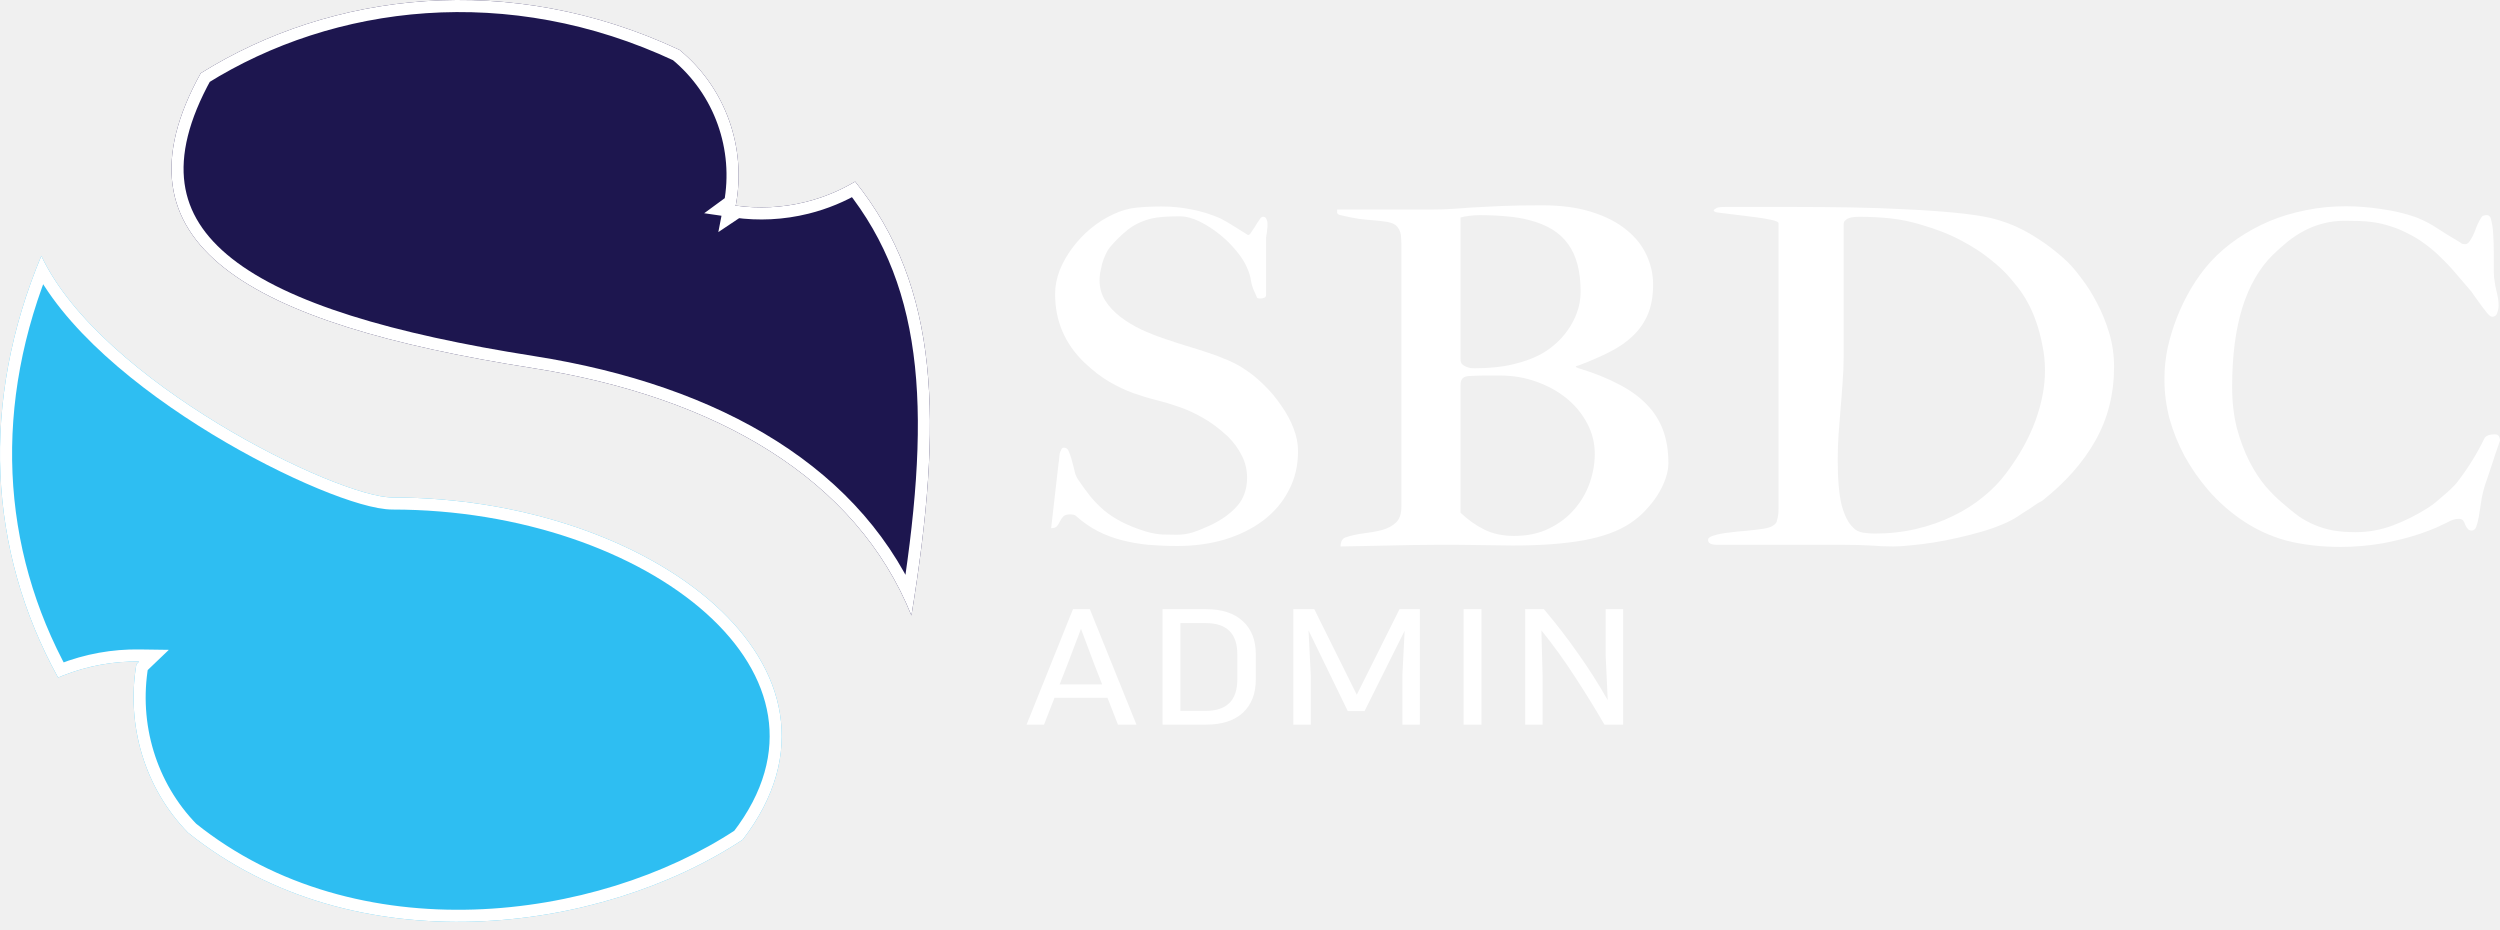
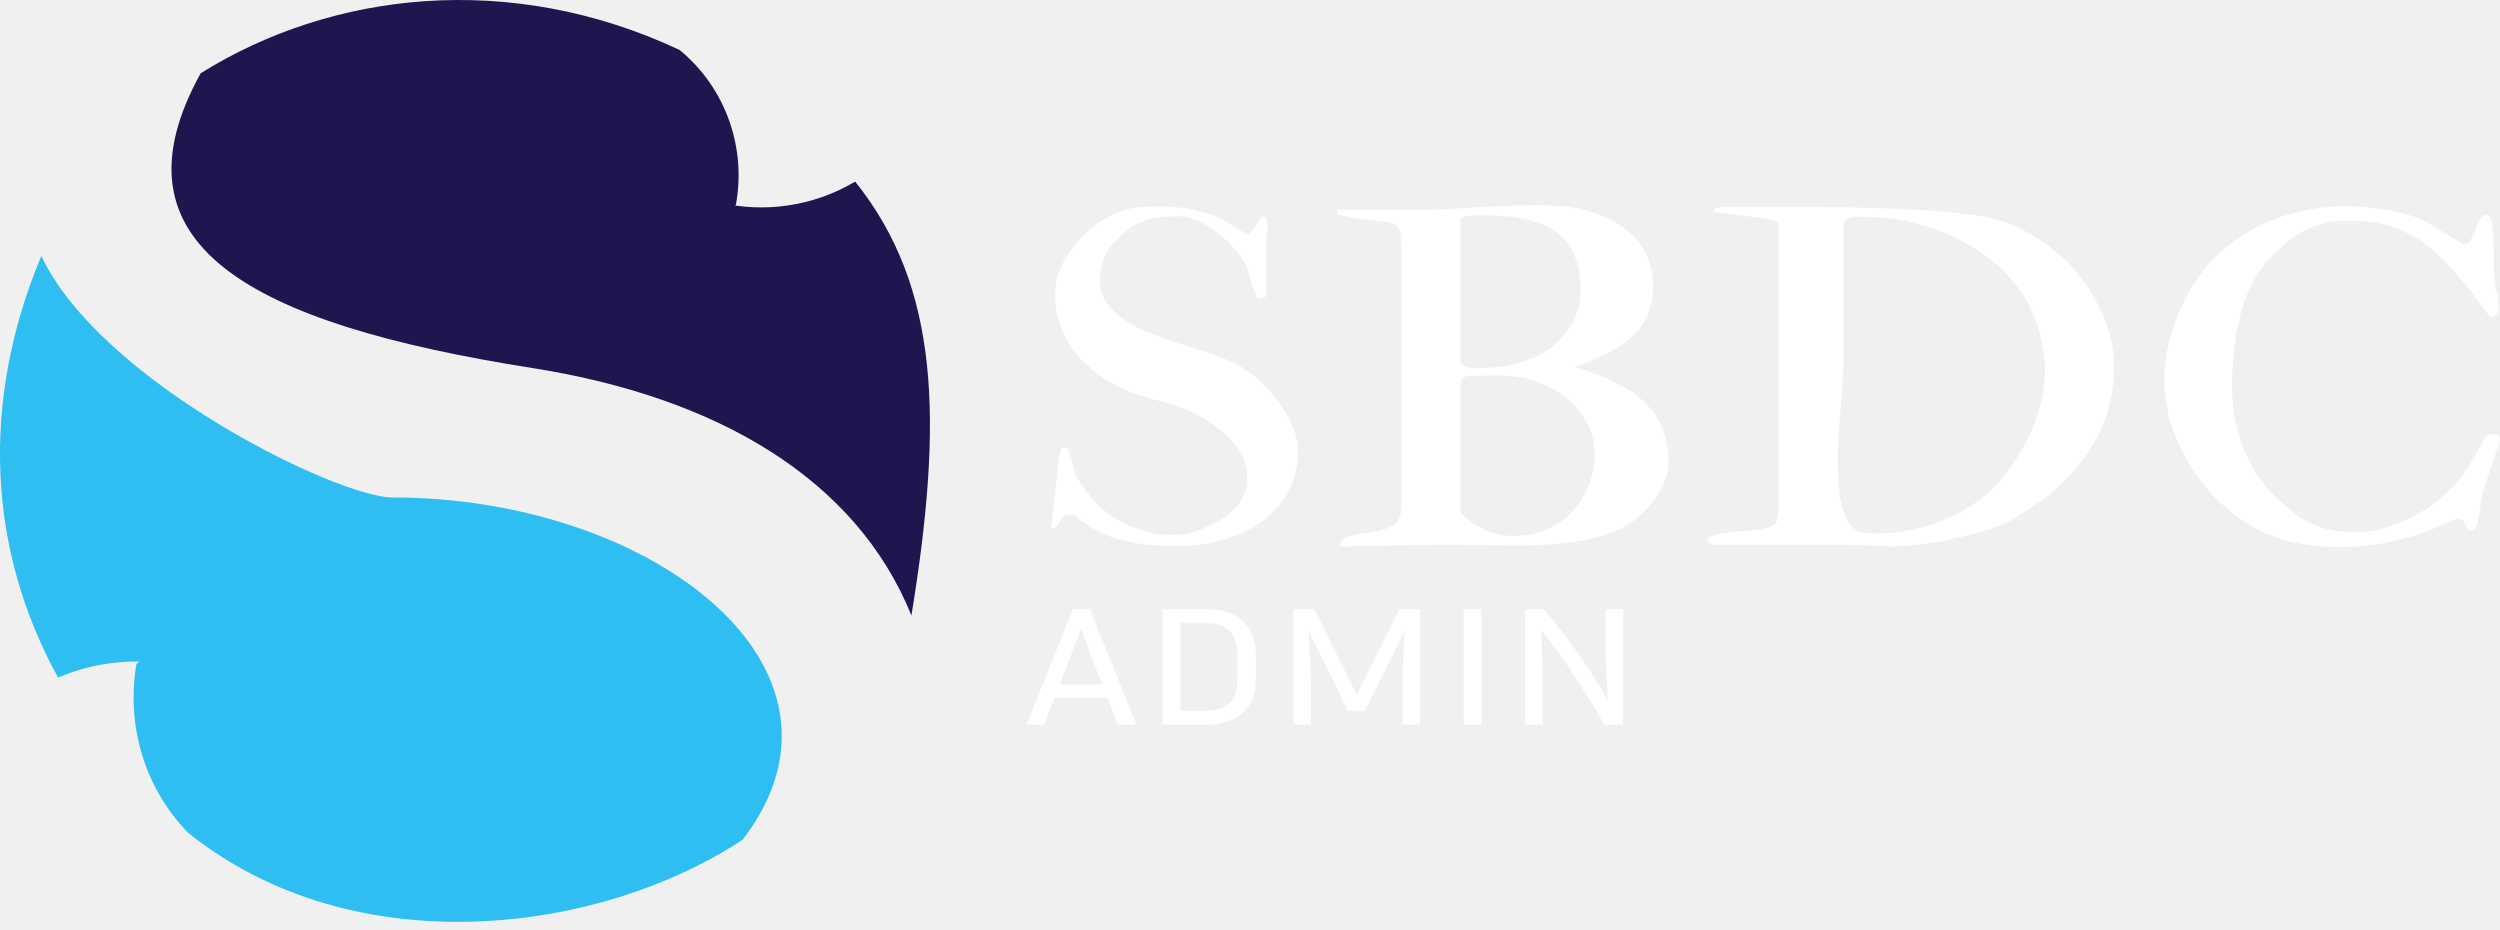
<svg xmlns="http://www.w3.org/2000/svg" width="207" height="77" viewBox="0 0 207 77" fill="none">
-   <mask id="path-1-inside-1_3602_102" fill="white">
-     <path d="M16.619 6.063C27.414 -0.682 42.198 -2.461 56.265 4.133C60.116 7.297 61.808 12.264 60.928 16.972C60.908 16.987 60.889 17.003 60.869 17.018C60.886 17.02 60.903 17.022 60.92 17.024C60.918 17.034 60.917 17.043 60.915 17.053C60.927 17.045 60.938 17.036 60.95 17.028C62.814 17.289 64.762 17.206 66.707 16.722C68.188 16.353 69.562 15.776 70.807 15.035C77.821 23.787 78.099 34.841 75.466 50.962C70.889 39.629 59.337 32.875 44.08 30.474C20.543 26.769 8.774 20.23 16.619 6.063Z" />
-   </mask>
-   <path d="M16.619 6.063C27.414 -0.682 42.198 -2.461 56.265 4.133C60.116 7.297 61.808 12.264 60.928 16.972C60.908 16.987 60.889 17.003 60.869 17.018C60.886 17.02 60.903 17.022 60.92 17.024C60.918 17.034 60.917 17.043 60.915 17.053C60.927 17.045 60.938 17.036 60.95 17.028C62.814 17.289 64.762 17.206 66.707 16.722C68.188 16.353 69.562 15.776 70.807 15.035C77.821 23.787 78.099 34.841 75.466 50.962C70.889 39.629 59.337 32.875 44.08 30.474C20.543 26.769 8.774 20.23 16.619 6.063Z" fill="#1D164F" />
-   <path d="M16.619 6.063L16.089 5.215L15.869 5.353L15.744 5.579L16.619 6.063ZM56.265 4.133L56.9 3.36L56.803 3.281L56.69 3.227L56.265 4.133ZM60.928 16.972L61.524 17.775L61.839 17.541L61.911 17.155L60.928 16.972ZM60.869 17.018L60.278 16.211L58.306 17.656L60.725 18.007L60.869 17.018ZM60.92 17.024L61.902 17.212L62.099 16.181L61.06 16.034L60.92 17.024ZM60.915 17.053L59.933 16.863L59.478 19.217L61.471 17.884L60.915 17.053ZM60.95 17.028L61.088 16.038L60.709 15.985L60.391 16.199L60.95 17.028ZM66.707 16.722L66.948 17.692L66.948 17.692L66.707 16.722ZM70.807 15.035L71.588 14.41L71.044 13.731L70.296 14.176L70.807 15.035ZM75.466 50.962L74.538 51.336L75.876 54.65L76.453 51.123L75.466 50.962ZM44.08 30.474L43.924 31.462H43.924L44.08 30.474ZM16.619 6.063L17.149 6.912C27.666 0.339 42.092 -1.407 55.841 5.038L56.265 4.133L56.69 3.227C42.304 -3.516 27.161 -1.704 16.089 5.215L16.619 6.063ZM56.265 4.133L55.63 4.905C59.192 7.832 60.76 12.429 59.946 16.788L60.928 16.972L61.911 17.155C62.857 12.098 61.04 6.762 56.9 3.36L56.265 4.133ZM60.928 16.972L60.333 16.168C60.32 16.178 60.309 16.187 60.3 16.193C60.292 16.2 60.284 16.206 60.28 16.209C60.269 16.218 60.272 16.215 60.278 16.211L60.869 17.018L61.46 17.824C61.486 17.805 61.509 17.787 61.517 17.78C61.53 17.77 61.528 17.772 61.524 17.775L60.928 16.972ZM60.869 17.018L60.725 18.007C60.742 18.01 60.757 18.012 60.765 18.013C60.775 18.014 60.778 18.014 60.779 18.015L60.92 17.024L61.06 16.034C61.045 16.032 61.03 16.03 61.023 16.029C61.019 16.029 61.017 16.029 61.015 16.028C61.013 16.028 61.012 16.028 61.013 16.028L60.869 17.018ZM60.92 17.024L59.937 16.837C59.935 16.848 59.934 16.858 59.932 16.864C59.931 16.871 59.93 16.876 59.93 16.878C59.93 16.881 59.93 16.88 59.93 16.878C59.931 16.875 59.932 16.87 59.933 16.863L60.915 17.053L61.897 17.242C61.899 17.231 61.901 17.221 61.902 17.214C61.903 17.207 61.904 17.201 61.904 17.199C61.905 17.196 61.905 17.197 61.904 17.198C61.904 17.2 61.903 17.205 61.902 17.212L60.92 17.024ZM60.915 17.053L61.471 17.884C61.48 17.878 61.489 17.872 61.495 17.867C61.501 17.863 61.506 17.859 61.509 17.857C61.511 17.856 61.512 17.856 61.513 17.855C61.513 17.855 61.513 17.855 61.514 17.854C61.514 17.854 61.514 17.854 61.514 17.854C61.514 17.854 61.513 17.855 61.512 17.855C61.512 17.856 61.51 17.857 61.509 17.858L60.95 17.028L60.391 16.199C60.382 16.205 60.374 16.21 60.368 16.215C60.363 16.218 60.358 16.222 60.355 16.224C60.352 16.226 60.352 16.226 60.352 16.226C60.353 16.226 60.355 16.224 60.359 16.222L60.915 17.053ZM60.95 17.028L60.812 18.019C62.799 18.296 64.877 18.208 66.948 17.692L66.707 16.722L66.465 15.751C64.648 16.204 62.828 16.281 61.088 16.038L60.95 17.028ZM66.707 16.722L66.948 17.692C68.527 17.299 69.992 16.684 71.319 15.895L70.807 15.035L70.296 14.176C69.133 14.868 67.85 15.406 66.465 15.751L66.707 16.722ZM70.807 15.035L70.027 15.661C76.749 24.049 77.108 34.704 74.479 50.801L75.466 50.962L76.453 51.123C79.09 34.979 78.894 23.526 71.588 14.41L70.807 15.035ZM75.466 50.962L76.393 50.587C71.629 38.792 59.664 31.914 44.235 29.486L44.08 30.474L43.924 31.462C59.01 33.836 70.148 40.465 74.538 51.336L75.466 50.962ZM44.08 30.474L44.235 29.486C32.463 27.633 23.878 25.097 19.201 21.407C16.9 19.592 15.605 17.545 15.281 15.196C14.953 12.822 15.593 9.98 17.494 6.548L16.619 6.063L15.744 5.579C13.722 9.231 12.892 12.518 13.3 15.47C13.711 18.448 15.359 20.923 17.962 22.977C23.091 27.024 32.16 29.61 43.924 31.462L44.08 30.474Z" fill="white" mask="url(#path-1-inside-1_3602_102)" />
-   <mask id="path-3-inside-2_3602_102" fill="white">
-     <path d="M3.421 21.189C8.315 31.601 27.928 41.19 32.506 41.191C53.999 41.192 72.391 55.359 61.494 69.525C49.686 77.327 29.349 80.005 15.567 68.944C11.98 65.264 10.434 60.047 11.294 54.998C11.369 54.923 11.444 54.847 11.521 54.773C9.436 54.745 7.305 55.112 5.236 55.925C5.092 55.981 4.949 56.039 4.808 56.1C-1 45.563 -1.648 33.302 3.421 21.189Z" />
-   </mask>
-   <path d="M3.421 21.189C8.315 31.601 27.928 41.19 32.506 41.191C53.999 41.192 72.391 55.359 61.494 69.525C49.686 77.327 29.349 80.005 15.567 68.944C11.98 65.264 10.434 60.047 11.294 54.998C11.369 54.923 11.444 54.847 11.521 54.773C9.436 54.745 7.305 55.112 5.236 55.925C5.092 55.981 4.949 56.039 4.808 56.1C-1 45.563 -1.648 33.302 3.421 21.189Z" fill="#2EBEF2" />
-   <path d="M3.421 21.189L4.326 20.763L3.368 18.725L2.498 20.802L3.421 21.189ZM32.506 41.191L32.506 42.191H32.506L32.506 41.191ZM61.494 69.525L62.045 70.36L62.185 70.268L62.287 70.135L61.494 69.525ZM15.567 68.944L14.851 69.642L14.894 69.686L14.941 69.724L15.567 68.944ZM11.294 54.998L10.589 54.289L10.362 54.514L10.308 54.83L11.294 54.998ZM11.521 54.773L12.213 55.496L13.979 53.807L11.535 53.773L11.521 54.773ZM5.236 55.925L4.871 54.994L4.871 54.994L5.236 55.925ZM4.808 56.1L3.932 56.582L4.368 57.373L5.199 57.02L4.808 56.1ZM3.421 21.189L2.516 21.614C5.096 27.104 11.447 32.233 17.562 35.949C20.647 37.823 23.726 39.371 26.335 40.453C27.639 40.995 28.837 41.424 29.866 41.72C30.878 42.01 31.792 42.191 32.506 42.191L32.506 41.191L32.506 40.191C32.075 40.191 31.375 40.072 30.419 39.798C29.48 39.528 28.356 39.127 27.101 38.606C24.592 37.565 21.604 36.065 18.601 34.24C12.542 30.558 6.64 25.686 4.326 20.763L3.421 21.189ZM32.506 41.191L32.506 42.191C43.065 42.191 52.779 45.678 58.478 50.79C61.321 53.341 63.115 56.246 63.597 59.279C64.075 62.287 63.285 65.557 60.702 68.916L61.494 69.525L62.287 70.135C65.152 66.41 66.149 62.597 65.572 58.965C64.999 55.357 62.894 52.064 59.814 49.302C53.669 43.789 43.44 40.191 32.506 40.191L32.506 41.191ZM61.494 69.525L60.943 68.691C49.385 76.328 29.542 78.877 16.193 68.164L15.567 68.944L14.941 69.724C29.157 81.133 49.988 78.326 62.045 70.36L61.494 69.525ZM15.567 68.944L16.283 68.246C12.926 64.803 11.471 59.91 12.28 55.166L11.294 54.998L10.308 54.83C9.396 60.183 11.033 65.726 14.851 69.642L15.567 68.944ZM11.294 54.998L11.999 55.707C12.083 55.624 12.145 55.561 12.213 55.496L11.521 54.773L10.831 54.051C10.744 54.133 10.656 54.222 10.589 54.289L11.294 54.998ZM11.521 54.773L11.535 53.773C9.322 53.743 7.062 54.133 4.871 54.994L5.236 55.925L5.602 56.855C7.547 56.091 9.55 55.746 11.508 55.773L11.521 54.773ZM5.236 55.925L4.871 54.994C4.72 55.053 4.568 55.115 4.417 55.179L4.808 56.1L5.199 57.02C5.33 56.964 5.465 56.91 5.602 56.855L5.236 55.925ZM4.808 56.1L5.683 55.617C0.031 45.361 -0.614 33.421 4.343 21.575L3.421 21.189L2.498 20.802C-2.682 33.183 -2.03 45.765 3.932 56.582L4.808 56.1Z" fill="white" mask="url(#path-3-inside-2_3602_102)" />
+   <path d="M16.619 6.063C27.414 -0.682 42.198 -2.461 56.266 4.133C60.115 7.297 61.808 12.263 60.929 16.971C60.908 16.986 60.889 17.003 60.868 17.018C60.885 17.02 60.903 17.022 60.92 17.024C60.918 17.034 60.917 17.043 60.915 17.053C60.927 17.045 60.938 17.036 60.949 17.028C62.813 17.289 64.762 17.206 66.706 16.722C68.188 16.353 69.563 15.776 70.808 15.035C77.822 23.787 78.099 34.842 75.466 50.962C70.889 39.629 59.337 32.875 44.08 30.474C20.543 26.769 8.774 20.23 16.619 6.063Z" fill="#1D164F" />
+   <path d="M3.421 21.189C8.315 31.601 27.928 41.19 32.506 41.191C53.999 41.192 72.391 55.359 61.494 69.525C49.686 77.327 29.349 80.005 15.567 68.944C11.98 65.264 10.434 60.047 11.294 54.998C11.369 54.923 11.444 54.847 11.521 54.773C9.436 54.745 7.304 55.112 5.236 55.925C5.092 55.981 4.949 56.039 4.808 56.1C-1 45.563 -1.648 33.302 3.421 21.189Z" fill="#2EBEF2" />
  <path d="M87.362 24.348C87.362 23.701 87.487 23.049 87.738 22.39C88.003 21.73 88.355 21.11 88.793 20.528C89.23 19.934 89.738 19.398 90.317 18.919C90.91 18.428 91.536 18.034 92.192 17.737C92.817 17.439 93.45 17.259 94.091 17.194C94.748 17.129 95.451 17.097 96.201 17.097C97.045 17.097 97.873 17.181 98.686 17.349C99.499 17.504 100.288 17.75 101.054 18.086C101.117 18.124 101.234 18.189 101.406 18.279C101.578 18.37 101.765 18.48 101.968 18.609C102.187 18.738 102.406 18.874 102.625 19.016C102.844 19.145 103.039 19.268 103.211 19.385C103.273 19.436 103.328 19.462 103.375 19.462C103.391 19.462 103.43 19.436 103.492 19.385C103.539 19.333 103.594 19.255 103.656 19.152C103.735 19.036 103.813 18.919 103.891 18.803C103.969 18.674 104.039 18.557 104.102 18.454C104.18 18.338 104.235 18.26 104.266 18.221C104.297 18.157 104.336 18.099 104.383 18.047C104.446 17.995 104.485 17.969 104.5 17.969C104.5 17.956 104.532 17.95 104.594 17.95C104.688 17.95 104.758 17.982 104.805 18.047C104.852 18.099 104.883 18.163 104.899 18.241C104.93 18.318 104.946 18.402 104.946 18.493C104.946 18.57 104.946 18.635 104.946 18.687V18.822C104.946 18.848 104.938 18.9 104.922 18.977C104.922 19.055 104.915 19.145 104.899 19.249C104.883 19.339 104.868 19.423 104.852 19.501C104.852 19.578 104.844 19.63 104.829 19.656V24.445C104.829 24.548 104.774 24.619 104.665 24.658C104.555 24.697 104.461 24.716 104.383 24.716C104.211 24.716 104.11 24.69 104.078 24.638C104.047 24.574 104 24.464 103.938 24.309C103.766 23.973 103.649 23.63 103.586 23.281C103.539 22.919 103.43 22.551 103.258 22.176C103.086 21.75 102.797 21.291 102.39 20.8C101.984 20.296 101.515 19.831 100.984 19.404C100.452 18.977 99.897 18.622 99.319 18.338C98.741 18.053 98.186 17.911 97.655 17.911C96.67 17.911 95.912 17.969 95.38 18.086C94.583 18.279 93.911 18.596 93.364 19.036C92.833 19.462 92.341 19.947 91.887 20.49C91.762 20.645 91.645 20.845 91.536 21.091C91.426 21.323 91.332 21.575 91.254 21.847C91.192 22.105 91.137 22.357 91.09 22.603C91.059 22.848 91.043 23.049 91.043 23.204C91.043 23.824 91.2 24.386 91.512 24.89C91.84 25.395 92.262 25.847 92.778 26.247C93.294 26.635 93.872 26.984 94.513 27.294C95.169 27.592 95.826 27.85 96.482 28.07C97.045 28.264 97.623 28.451 98.217 28.632C98.827 28.813 99.421 29 99.999 29.194C100.593 29.388 101.156 29.601 101.687 29.834C102.234 30.067 102.719 30.332 103.141 30.629C103.672 30.978 104.196 31.411 104.711 31.928C105.227 32.432 105.688 32.988 106.095 33.595C106.517 34.19 106.853 34.81 107.103 35.456C107.353 36.102 107.478 36.736 107.478 37.356C107.478 38.558 107.22 39.644 106.704 40.613C106.204 41.583 105.501 42.41 104.594 43.095C103.703 43.767 102.648 44.29 101.429 44.665C100.21 45.027 98.897 45.208 97.49 45.208C96.662 45.208 95.857 45.175 95.076 45.111C94.31 45.033 93.575 44.904 92.872 44.723C92.169 44.542 91.504 44.29 90.879 43.967C90.254 43.644 89.66 43.23 89.097 42.726C89.035 42.662 88.949 42.623 88.84 42.61C88.746 42.597 88.668 42.591 88.605 42.591C88.339 42.591 88.152 42.649 88.042 42.765C87.933 42.881 87.839 43.017 87.761 43.172C87.698 43.314 87.62 43.444 87.527 43.56C87.433 43.676 87.269 43.734 87.034 43.734L87.644 38.403C87.675 38.235 87.698 38.035 87.714 37.802C87.73 37.569 87.769 37.414 87.831 37.337C87.878 37.156 87.964 37.065 88.089 37.065C88.277 37.065 88.41 37.162 88.488 37.356C88.582 37.576 88.66 37.796 88.722 38.015C88.785 38.222 88.84 38.429 88.886 38.636C88.933 38.843 88.98 39.036 89.027 39.217C89.09 39.398 89.168 39.56 89.261 39.702C89.621 40.232 89.965 40.704 90.293 41.117C90.637 41.531 91.012 41.912 91.418 42.261C91.84 42.61 92.325 42.927 92.872 43.211C93.419 43.495 94.083 43.76 94.865 44.006C95.349 44.148 95.81 44.232 96.248 44.258C96.686 44.271 97.084 44.277 97.444 44.277C97.881 44.277 98.319 44.213 98.757 44.083C99.194 43.941 99.718 43.728 100.327 43.444C101.218 43.004 101.929 42.481 102.461 41.873C102.992 41.253 103.258 40.477 103.258 39.547C103.258 38.888 103.109 38.274 102.812 37.705C102.531 37.136 102.14 36.607 101.64 36.115C100.921 35.456 100.234 34.946 99.577 34.584C98.921 34.209 98.272 33.912 97.631 33.692C97.006 33.472 96.381 33.285 95.756 33.13C95.13 32.975 94.49 32.781 93.833 32.548C93.192 32.316 92.536 32.005 91.864 31.618C91.192 31.23 90.488 30.687 89.754 29.989C88.16 28.438 87.362 26.558 87.362 24.348Z" fill="white" />
  <path d="M110.713 17.349H118.591C119.216 17.349 119.786 17.33 120.302 17.291C120.818 17.252 121.388 17.213 122.014 17.174C122.654 17.136 123.42 17.097 124.311 17.058C125.202 17.019 126.335 17 127.711 17C129.289 17 130.657 17.187 131.813 17.562C132.97 17.924 133.923 18.415 134.674 19.036C135.424 19.643 135.979 20.341 136.338 21.129C136.698 21.918 136.877 22.726 136.877 23.553C136.877 24.496 136.737 25.311 136.455 25.995C136.174 26.668 135.768 27.262 135.236 27.779C134.705 28.296 134.056 28.748 133.29 29.136C132.524 29.524 131.665 29.899 130.711 30.261C130.68 30.261 130.633 30.273 130.571 30.299C130.508 30.312 130.477 30.332 130.477 30.358C130.477 30.396 130.555 30.442 130.711 30.493C131.993 30.881 133.095 31.32 134.017 31.811C134.955 32.29 135.729 32.846 136.338 33.479C136.948 34.099 137.401 34.81 137.698 35.611C137.995 36.413 138.143 37.324 138.143 38.345C138.143 38.746 138.065 39.172 137.909 39.624C137.753 40.077 137.534 40.529 137.252 40.981C136.971 41.421 136.635 41.847 136.244 42.261C135.869 42.662 135.447 43.017 134.978 43.327C134.009 43.974 132.712 44.445 131.087 44.743C129.477 45.027 127.539 45.169 125.272 45.169C124.772 45.169 124.288 45.163 123.819 45.15C123.35 45.15 122.858 45.143 122.342 45.13C121.842 45.13 121.31 45.124 120.748 45.111C120.185 45.111 119.56 45.111 118.872 45.111C118.184 45.111 117.52 45.117 116.879 45.13C116.254 45.143 115.629 45.156 115.004 45.169C114.378 45.182 113.738 45.195 113.081 45.208C112.425 45.221 111.729 45.234 110.995 45.247C110.995 45.13 111.018 44.995 111.065 44.84C111.127 44.684 111.229 44.575 111.37 44.51C111.854 44.342 112.37 44.226 112.917 44.161C113.464 44.096 113.964 44.006 114.417 43.889C114.886 43.76 115.269 43.56 115.566 43.288C115.879 43.004 116.035 42.558 116.035 41.951V20.16C116.035 20.005 116.027 19.85 116.012 19.695C116.012 19.527 115.988 19.372 115.941 19.23C115.894 19.074 115.824 18.939 115.73 18.822C115.637 18.693 115.504 18.59 115.332 18.512C115.113 18.422 114.871 18.363 114.605 18.338C114.355 18.299 114.058 18.267 113.714 18.241C113.37 18.215 112.98 18.176 112.542 18.124C112.104 18.06 111.588 17.956 110.995 17.814C110.807 17.776 110.713 17.698 110.713 17.582V17.349ZM120.935 31.831V42.455C121.545 43.036 122.201 43.502 122.904 43.851C123.608 44.2 124.428 44.374 125.366 44.374C126.476 44.374 127.445 44.167 128.273 43.754C129.117 43.34 129.813 42.81 130.36 42.164C130.922 41.518 131.344 40.794 131.626 39.993C131.907 39.178 132.048 38.377 132.048 37.589C132.048 36.684 131.837 35.837 131.415 35.049C130.993 34.248 130.422 33.556 129.703 32.975C128.984 32.393 128.148 31.934 127.195 31.598C126.257 31.262 125.264 31.094 124.217 31.094H123.561C123.42 31.094 123.194 31.094 122.881 31.094C122.584 31.094 122.193 31.107 121.709 31.133C121.193 31.133 120.935 31.366 120.935 31.831ZM120.935 18.008V29.776C120.935 29.918 120.974 30.041 121.052 30.144C121.146 30.235 121.255 30.306 121.381 30.358C121.506 30.409 121.631 30.448 121.756 30.474C121.881 30.487 121.982 30.493 122.06 30.493C123.28 30.493 124.327 30.39 125.202 30.183C126.093 29.976 126.835 29.718 127.429 29.408C127.867 29.188 128.289 28.904 128.695 28.555C129.117 28.206 129.485 27.805 129.797 27.353C130.125 26.9 130.383 26.409 130.571 25.879C130.774 25.336 130.876 24.761 130.876 24.154C130.876 22.474 130.532 21.162 129.844 20.218C129.172 19.262 128.093 18.596 126.609 18.221C126.015 18.066 125.382 17.963 124.71 17.911C124.038 17.847 123.295 17.814 122.482 17.814C122.201 17.814 121.928 17.834 121.662 17.872C121.396 17.898 121.154 17.944 120.935 18.008Z" fill="white" />
  <path d="M142.926 17.136H148.553C150.1 17.136 151.655 17.149 153.218 17.174C154.797 17.2 156.305 17.252 157.743 17.33C159.197 17.394 160.533 17.485 161.752 17.601C162.971 17.717 163.995 17.866 164.823 18.047C166.042 18.344 167.176 18.809 168.223 19.443C169.286 20.076 170.27 20.819 171.177 21.672C171.536 22.021 171.935 22.493 172.372 23.087C172.826 23.669 173.248 24.341 173.638 25.104C174.045 25.866 174.381 26.693 174.647 27.585C174.912 28.477 175.045 29.401 175.045 30.358C175.045 32.619 174.529 34.661 173.498 36.484C172.482 38.293 171.005 39.961 169.067 41.486C168.973 41.524 168.832 41.602 168.645 41.718C168.473 41.834 168.285 41.964 168.082 42.106C167.879 42.235 167.683 42.358 167.496 42.474C167.324 42.591 167.199 42.675 167.121 42.726C166.761 42.972 166.316 43.205 165.784 43.424C165.269 43.644 164.698 43.844 164.073 44.025C163.448 44.206 162.791 44.374 162.104 44.529C161.432 44.684 160.767 44.814 160.111 44.917C159.454 45.02 158.837 45.098 158.259 45.15C157.68 45.214 157.18 45.247 156.758 45.247C156.149 45.247 155.524 45.221 154.883 45.169C154.242 45.13 153.5 45.111 152.656 45.111H142.176C141.676 45.111 141.426 44.975 141.426 44.704C141.426 44.549 141.59 44.426 141.918 44.335C142.246 44.232 142.645 44.154 143.114 44.103C143.582 44.038 144.083 43.986 144.614 43.948C145.145 43.896 145.622 43.838 146.044 43.773C146.357 43.721 146.591 43.65 146.748 43.56C146.919 43.457 147.037 43.347 147.099 43.23C147.177 42.959 147.224 42.746 147.24 42.591C147.255 42.423 147.263 42.235 147.263 42.028V18.454C147.216 18.363 147.013 18.279 146.654 18.202C146.31 18.124 145.888 18.053 145.388 17.989C144.903 17.924 144.38 17.86 143.817 17.795C143.254 17.73 142.738 17.666 142.27 17.601C142.02 17.575 141.894 17.511 141.894 17.407C141.894 17.381 141.98 17.317 142.152 17.213C142.215 17.187 142.301 17.168 142.41 17.155C142.535 17.142 142.707 17.136 142.926 17.136ZM152.656 18.551V29.446C152.656 30.235 152.624 30.997 152.562 31.734C152.515 32.458 152.46 33.169 152.398 33.867C152.351 34.565 152.296 35.262 152.234 35.96C152.187 36.645 152.163 37.35 152.163 38.074C152.163 39.702 152.273 40.956 152.491 41.834C152.726 42.7 153.046 43.321 153.453 43.696C153.64 43.903 153.906 44.038 154.25 44.103C154.609 44.154 154.93 44.18 155.211 44.18C156.43 44.18 157.587 44.051 158.681 43.793C159.775 43.534 160.783 43.179 161.705 42.726C162.643 42.274 163.479 41.744 164.214 41.137C164.964 40.529 165.597 39.877 166.113 39.178C167.191 37.744 167.996 36.303 168.527 34.855C169.059 33.395 169.325 32.005 169.325 30.687C169.325 29.963 169.254 29.272 169.114 28.613C168.989 27.954 168.832 27.346 168.645 26.79C168.457 26.235 168.254 25.744 168.035 25.317C167.816 24.89 167.621 24.554 167.449 24.309C167.215 23.96 166.886 23.54 166.464 23.049C166.042 22.545 165.495 22.028 164.823 21.498C164.167 20.955 163.362 20.431 162.408 19.927C161.455 19.41 160.322 18.965 159.009 18.59C158.196 18.344 157.384 18.176 156.571 18.086C155.758 17.995 154.867 17.95 153.898 17.95C153.804 17.95 153.679 17.956 153.523 17.969C153.382 17.982 153.249 18.008 153.124 18.047C152.999 18.086 152.89 18.15 152.796 18.241C152.702 18.318 152.656 18.422 152.656 18.551Z" fill="white" />
  <path d="M179.218 31.501V31.23C179.218 30.467 179.304 29.666 179.476 28.826C179.664 27.973 179.922 27.126 180.25 26.286C180.578 25.446 180.977 24.632 181.445 23.844C181.914 23.055 182.446 22.331 183.04 21.672C183.696 20.961 184.431 20.328 185.243 19.772C186.072 19.204 186.955 18.719 187.893 18.318C188.846 17.918 189.854 17.614 190.917 17.407C191.98 17.187 193.082 17.078 194.223 17.078C195.176 17.078 196.161 17.155 197.177 17.31C198.193 17.452 199.13 17.672 199.99 17.969C200.693 18.241 201.326 18.57 201.889 18.958C202.467 19.333 203.077 19.708 203.718 20.082C203.78 20.147 203.843 20.186 203.905 20.199C203.983 20.212 204.054 20.218 204.116 20.218C204.257 20.218 204.382 20.134 204.491 19.966C204.663 19.721 204.82 19.41 204.96 19.036C205.101 18.648 205.257 18.318 205.429 18.047C205.492 17.931 205.562 17.866 205.64 17.853C205.718 17.827 205.804 17.814 205.898 17.814C206.008 17.814 206.086 17.847 206.133 17.911C206.195 17.976 206.226 18.021 206.226 18.047C206.351 18.499 206.422 18.952 206.437 19.404C206.469 19.856 206.484 20.328 206.484 20.819V21.944C206.484 22.112 206.484 22.28 206.484 22.448C206.484 22.616 206.492 22.79 206.508 22.971C206.57 23.462 206.648 23.889 206.742 24.251C206.836 24.613 206.883 24.962 206.883 25.298C206.883 25.491 206.844 25.698 206.766 25.918C206.703 26.125 206.562 26.228 206.344 26.228C206.25 26.228 206.117 26.131 205.945 25.937C205.789 25.744 205.625 25.53 205.453 25.298C205.281 25.052 205.109 24.813 204.937 24.58C204.781 24.348 204.671 24.192 204.609 24.115C204.171 23.598 203.749 23.107 203.343 22.642C202.952 22.176 202.546 21.743 202.124 21.343C201.717 20.929 201.28 20.554 200.811 20.218C200.357 19.869 199.849 19.559 199.287 19.288C198.802 19.042 198.341 18.855 197.904 18.725C197.466 18.583 197.036 18.48 196.614 18.415C196.208 18.351 195.801 18.312 195.395 18.299C194.989 18.286 194.574 18.279 194.152 18.279C193.496 18.279 192.886 18.357 192.324 18.512C191.777 18.654 191.261 18.855 190.776 19.113C190.292 19.372 189.839 19.669 189.417 20.005C189.01 20.341 188.612 20.696 188.221 21.071C187.096 22.17 186.244 23.637 185.665 25.472C185.103 27.294 184.821 29.479 184.821 32.025C184.821 33.291 184.954 34.442 185.22 35.476C185.501 36.497 185.845 37.408 186.252 38.209C186.658 38.998 187.103 39.683 187.588 40.264C188.088 40.833 188.557 41.298 188.995 41.66C189.463 42.074 189.909 42.435 190.331 42.746C190.769 43.043 191.222 43.288 191.691 43.482C192.16 43.676 192.668 43.825 193.215 43.928C193.762 44.019 194.379 44.064 195.067 44.064C196.114 44.064 197.138 43.877 198.138 43.502C199.138 43.127 200.115 42.636 201.069 42.028C201.272 41.899 201.483 41.744 201.702 41.563C201.92 41.382 202.131 41.201 202.335 41.02C202.553 40.839 202.749 40.665 202.921 40.497C203.108 40.316 203.265 40.154 203.39 40.012C203.89 39.366 204.327 38.739 204.702 38.132C205.078 37.524 205.421 36.897 205.734 36.251C205.89 36.057 206.164 35.96 206.555 35.96C206.726 35.96 206.844 36.012 206.906 36.115C206.969 36.219 207 36.342 207 36.484C206.75 37.195 206.531 37.841 206.344 38.422C206.156 38.991 205.953 39.599 205.734 40.245C205.593 40.71 205.492 41.169 205.429 41.621C205.367 42.061 205.304 42.455 205.242 42.804C205.179 43.14 205.109 43.411 205.031 43.618C204.953 43.825 204.827 43.928 204.656 43.928C204.531 43.928 204.429 43.889 204.351 43.812C204.273 43.734 204.194 43.612 204.116 43.444C204.085 43.314 204.03 43.205 203.952 43.114C203.89 43.011 203.772 42.959 203.601 42.959C203.429 42.959 203.265 42.985 203.108 43.036C202.968 43.088 202.788 43.172 202.569 43.288C202.35 43.392 202.077 43.521 201.748 43.676C201.42 43.819 200.983 43.986 200.436 44.18C199.435 44.516 198.365 44.788 197.224 44.995C196.083 45.188 194.95 45.285 193.824 45.285C192.183 45.285 190.683 45.111 189.323 44.762C187.963 44.4 186.674 43.793 185.454 42.94C184.485 42.255 183.618 41.473 182.852 40.594C182.086 39.702 181.43 38.758 180.883 37.763C180.351 36.768 179.937 35.741 179.64 34.681C179.359 33.608 179.218 32.548 179.218 31.501Z" fill="white" />
  <path d="M92.567 60L91.7 57.778H87.313L86.445 60H85L88.843 50.438H90.238L94.098 60H92.567ZM88.384 55.022L87.738 56.667H91.258L90.612 55.022L89.506 52.069L88.384 55.022Z" fill="white" />
  <path d="M96.26 60V50.438H99.848C101.174 50.438 102.195 50.771 102.909 51.436C103.623 52.093 103.98 53.002 103.98 54.164V56.26C103.98 57.431 103.623 58.35 102.909 59.016C102.195 59.672 101.174 60 99.848 60H96.26ZM99.814 51.591H97.739V58.861H99.814C101.571 58.861 102.45 57.994 102.45 56.26V54.164C102.45 52.449 101.571 51.591 99.814 51.591Z" fill="white" />
  <path d="M108.822 50.438L112.342 57.525L115.879 50.438H117.563V60H116.117V55.908L116.304 52.224L112.988 58.875H111.594L108.346 52.196L108.533 55.908V60H107.087V50.438H108.822Z" fill="white" />
  <path d="M122.666 60H121.186V50.438H122.666V60Z" fill="white" />
  <path d="M126.285 60V50.438H127.832C128.864 51.657 129.81 52.885 130.672 54.122C131.545 55.35 132.361 56.635 133.121 57.975L132.951 54.319V50.438H134.396V60H132.849C132.055 58.631 131.233 57.3 130.383 56.006C129.544 54.703 128.626 53.433 127.628 52.196L127.73 56.091V60H126.285Z" fill="white" />
</svg>
